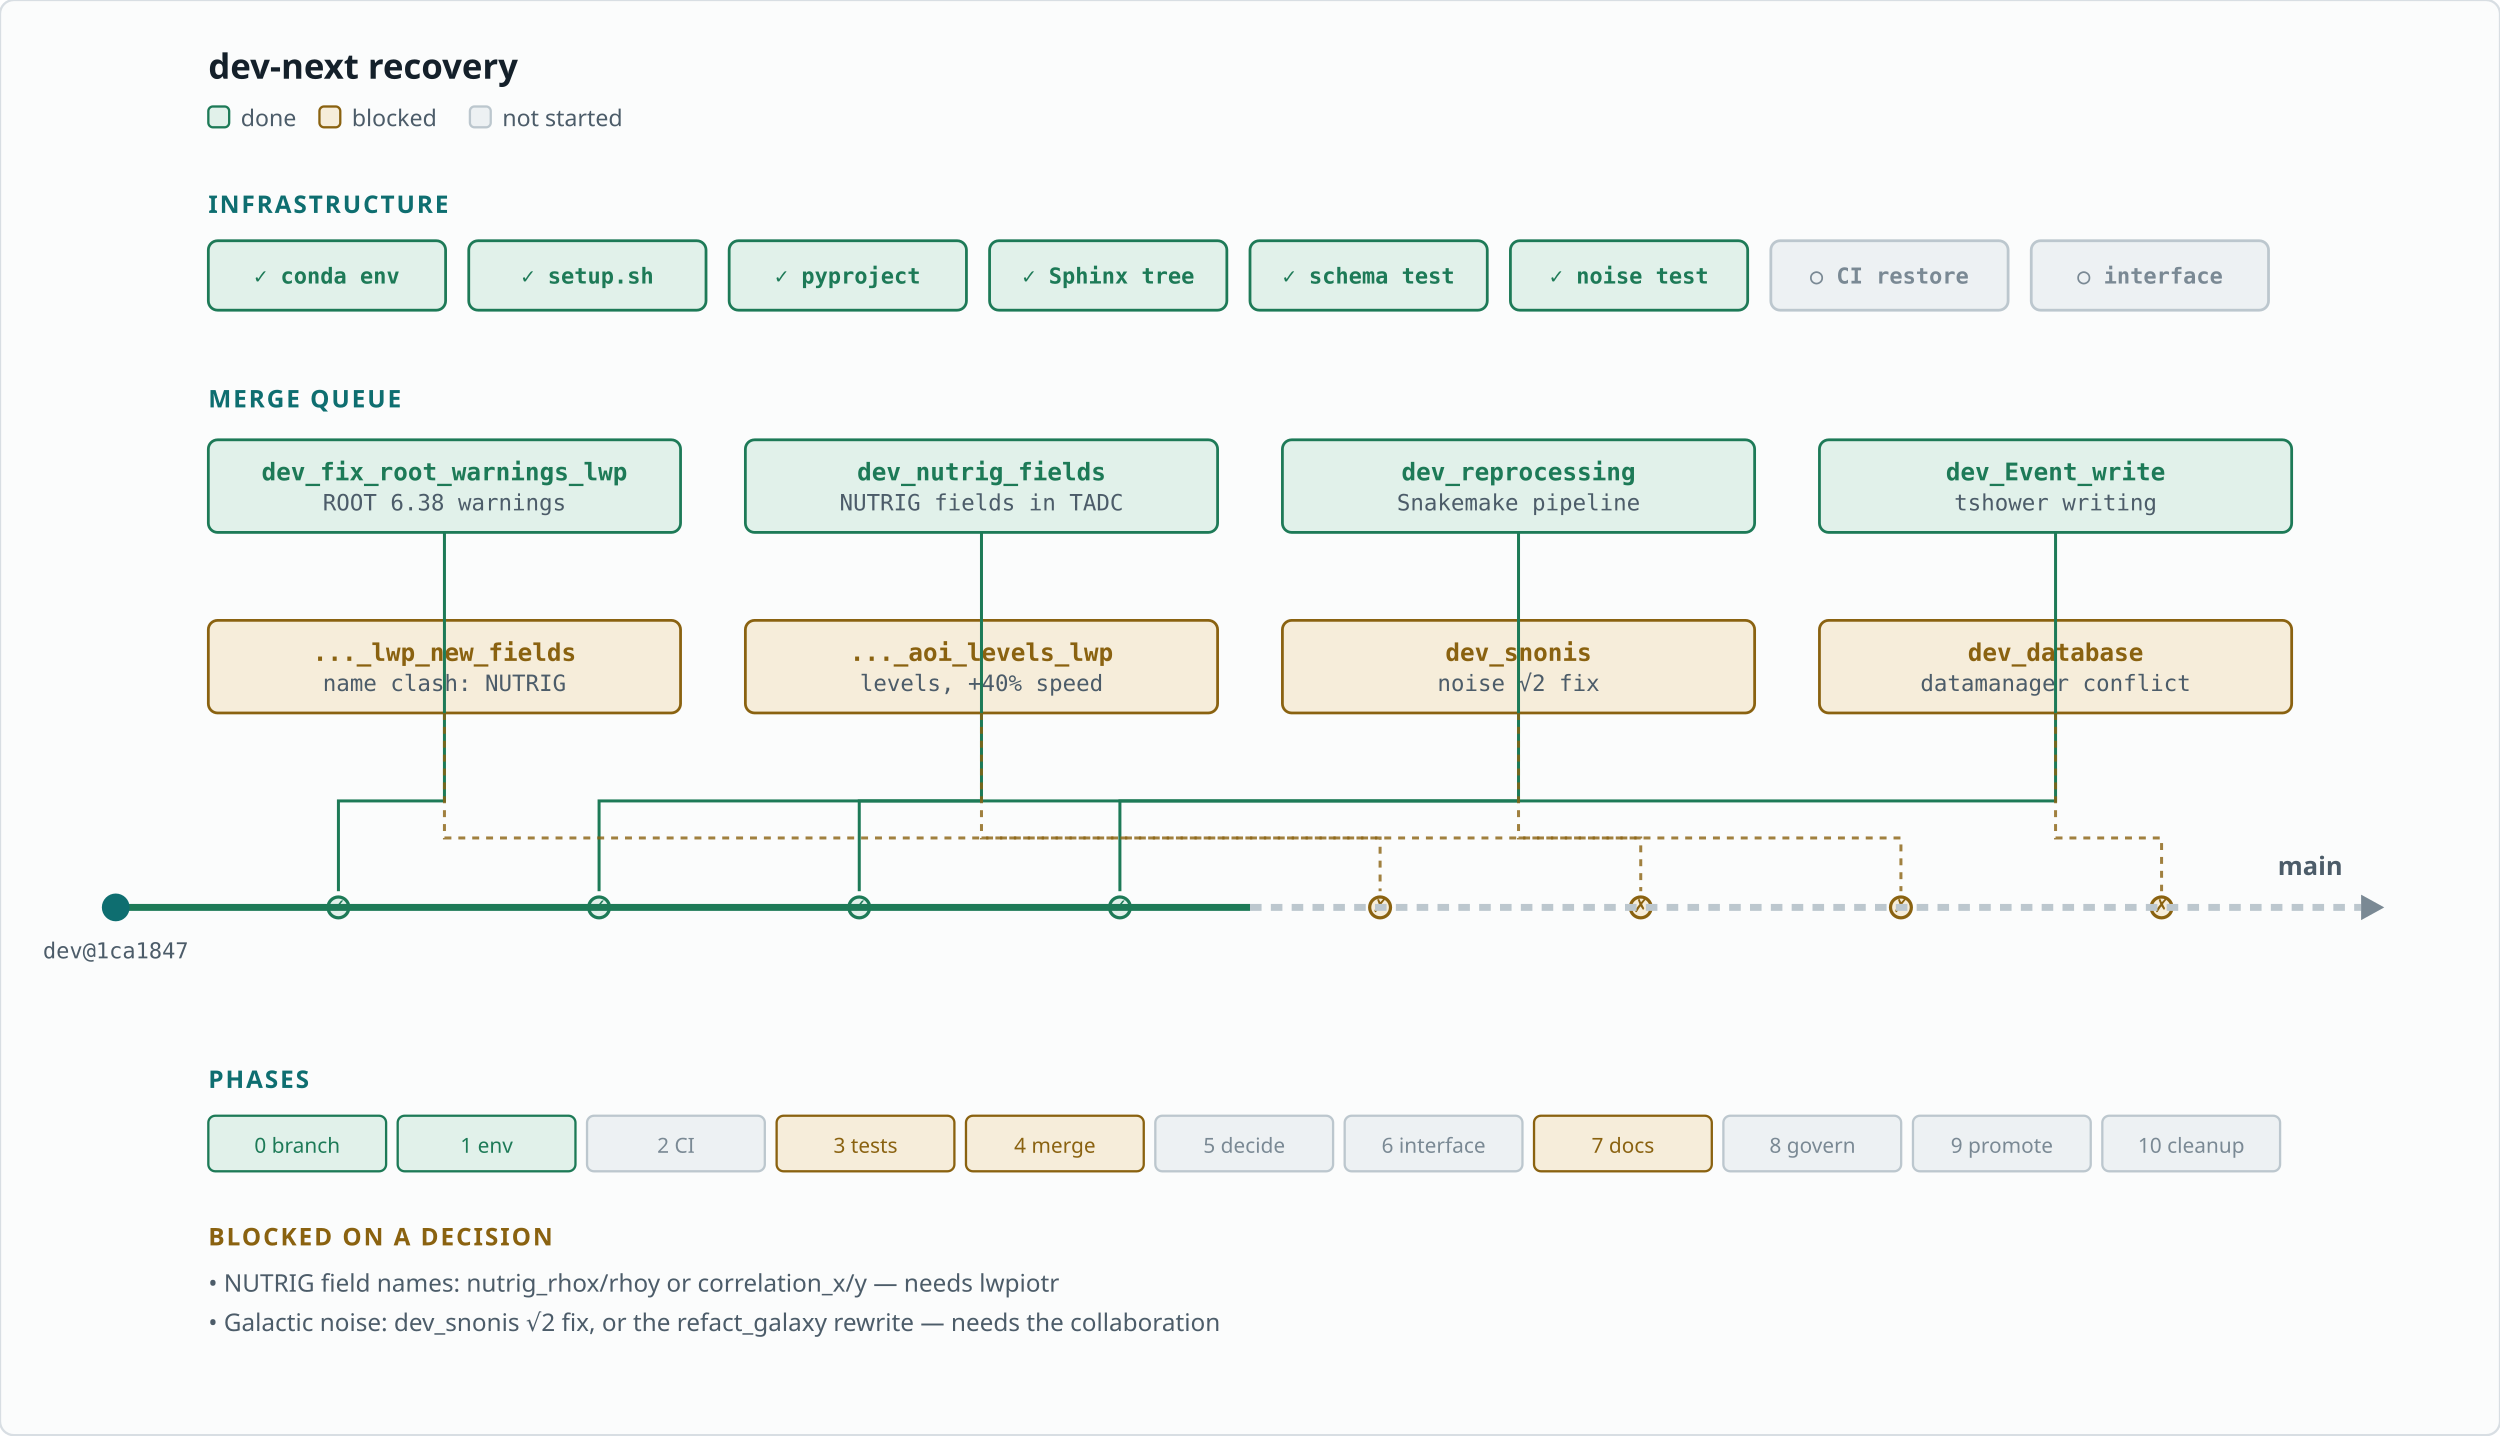
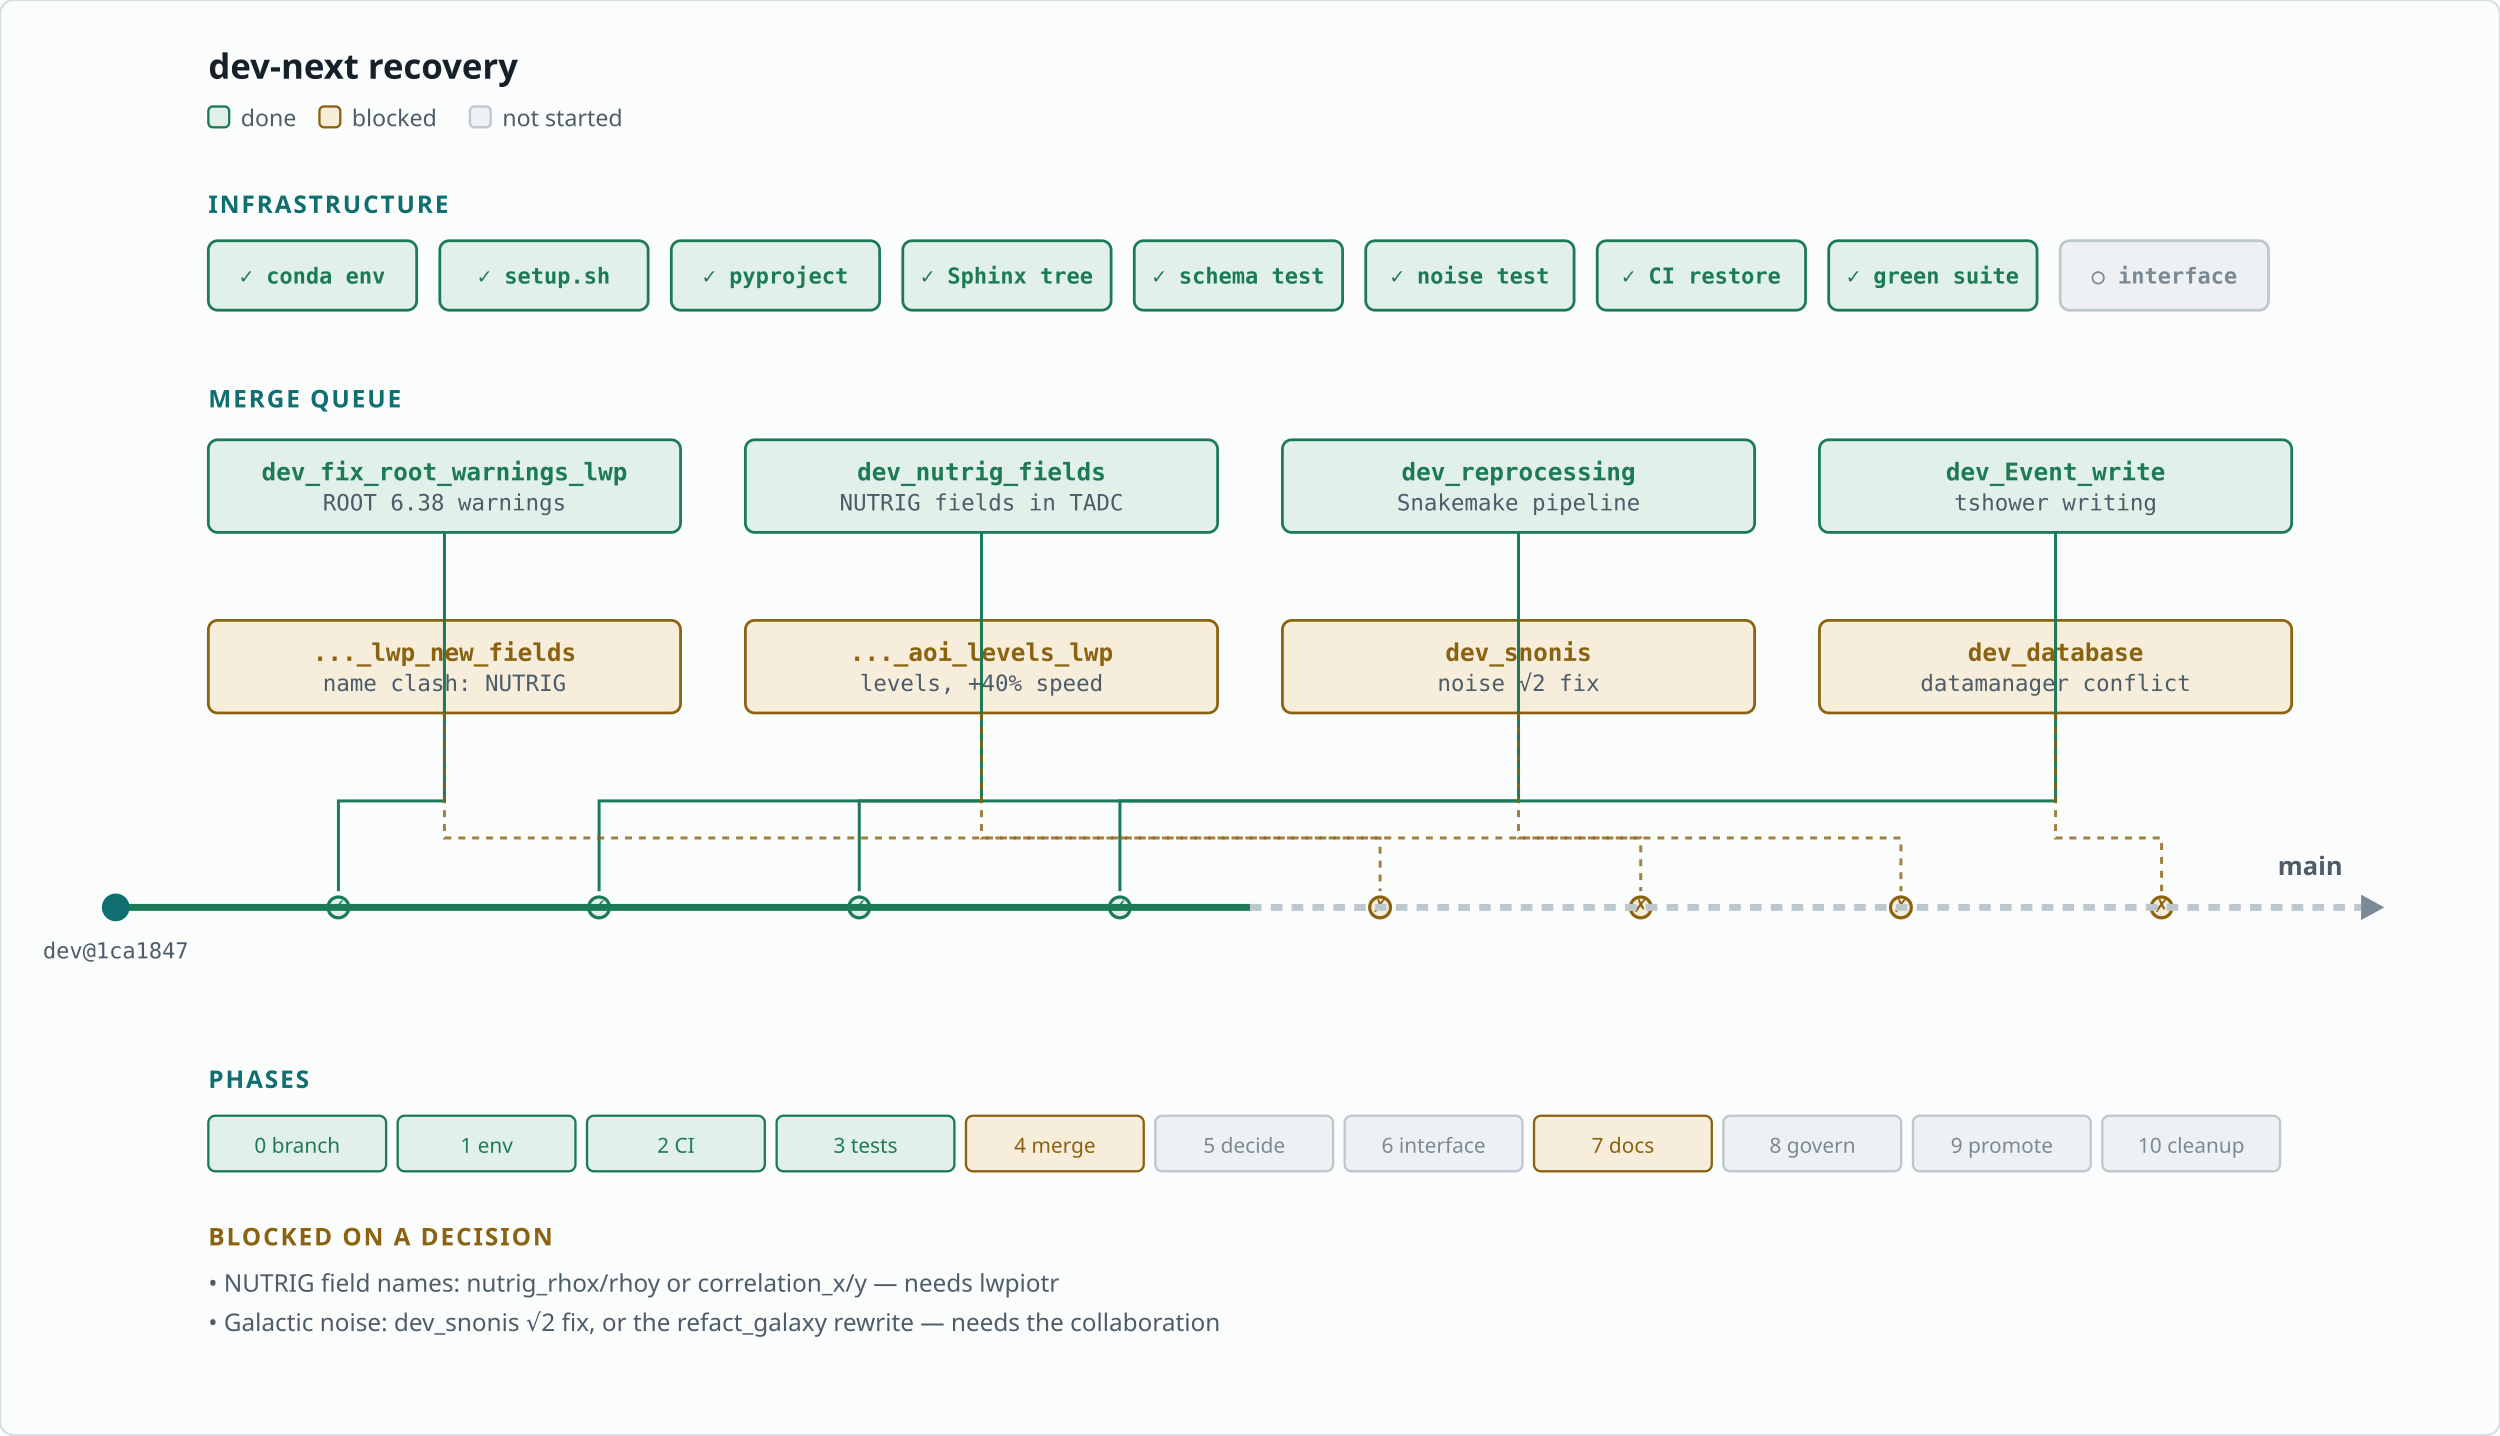
<svg xmlns="http://www.w3.org/2000/svg" viewBox="0 0 1080 620" width="100%" font-family="IBM Plex Sans, sans-serif">
  <rect width="1080" height="620" rx="6" fill="#FBFCFC" stroke="#D8DEE3" />
  <text x="90" y="34" font-size="15" font-weight="600" fill="#14202A">dev-next recovery</text>
  <rect x="90" y="46" width="9" height="9" rx="2" fill="#E1F1EA" stroke="#1D7A57" />
  <text x="104" y="54.5" font-size="10" fill="#4C5C69">done</text>
  <rect x="138" y="46" width="9" height="9" rx="2" fill="#F6EDDA" stroke="#8A6210" />
  <text x="152" y="54.5" font-size="10" fill="#4C5C69">blocked</text>
  <rect x="203" y="46" width="9" height="9" rx="2" fill="#EDF1F3" stroke="#BCC7CE" />
  <text x="217" y="54.5" font-size="10" fill="#4C5C69">not started</text>
  <text x="90" y="92" font-size="10.5" font-weight="600" fill="#0E6E70" letter-spacing="0.08em">INFRASTRUCTURE</text>
-   <rect x="90.0" y="104.0" width="102.5" height="30.0" rx="4" fill="#E1F1EA" stroke="#1D7A57" stroke-width="1.2" />
-   <text x="141.2" y="122.5" font-family="IBM Plex Mono, monospace" font-size="9.5" font-weight="600" fill="#1D7A57" text-anchor="middle">✓ conda env</text>
-   <rect x="202.5" y="104.0" width="102.5" height="30.0" rx="4" fill="#E1F1EA" stroke="#1D7A57" stroke-width="1.2" />
-   <text x="253.8" y="122.5" font-family="IBM Plex Mono, monospace" font-size="9.5" font-weight="600" fill="#1D7A57" text-anchor="middle">✓ setup.sh</text>
-   <rect x="315.0" y="104.0" width="102.5" height="30.0" rx="4" fill="#E1F1EA" stroke="#1D7A57" stroke-width="1.2" />
-   <text x="366.2" y="122.5" font-family="IBM Plex Mono, monospace" font-size="9.5" font-weight="600" fill="#1D7A57" text-anchor="middle">✓ pyproject</text>
-   <rect x="427.5" y="104.0" width="102.5" height="30.0" rx="4" fill="#E1F1EA" stroke="#1D7A57" stroke-width="1.2" />
-   <text x="478.8" y="122.5" font-family="IBM Plex Mono, monospace" font-size="9.5" font-weight="600" fill="#1D7A57" text-anchor="middle">✓ Sphinx tree</text>
-   <rect x="540.0" y="104.0" width="102.5" height="30.0" rx="4" fill="#E1F1EA" stroke="#1D7A57" stroke-width="1.2" />
-   <text x="591.2" y="122.5" font-family="IBM Plex Mono, monospace" font-size="9.5" font-weight="600" fill="#1D7A57" text-anchor="middle">✓ schema test</text>
-   <rect x="652.5" y="104.0" width="102.5" height="30.0" rx="4" fill="#E1F1EA" stroke="#1D7A57" stroke-width="1.2" />
-   <text x="703.8" y="122.5" font-family="IBM Plex Mono, monospace" font-size="9.5" font-weight="600" fill="#1D7A57" text-anchor="middle">✓ noise test</text>
-   <rect x="765.0" y="104.0" width="102.5" height="30.0" rx="4" fill="#EDF1F3" stroke="#BCC7CE" stroke-width="1.2" />
-   <text x="816.2" y="122.5" font-family="IBM Plex Mono, monospace" font-size="9.5" font-weight="600" fill="#7A8994" text-anchor="middle">○ CI restore</text>
-   <rect x="877.5" y="104.0" width="102.5" height="30.0" rx="4" fill="#EDF1F3" stroke="#BCC7CE" stroke-width="1.2" />
-   <text x="928.8" y="122.5" font-family="IBM Plex Mono, monospace" font-size="9.5" font-weight="600" fill="#7A8994" text-anchor="middle">○ interface</text>
+   <rect x="90.0" y="104.0" width="90.0" height="30.0" rx="4" fill="#E1F1EA" stroke="#1D7A57" stroke-width="1.2" />
+   <text x="135.0" y="122.5" font-family="IBM Plex Mono, monospace" font-size="9.5" font-weight="600" fill="#1D7A57" text-anchor="middle">✓ conda env</text>
+   <rect x="190.0" y="104.0" width="90.0" height="30.0" rx="4" fill="#E1F1EA" stroke="#1D7A57" stroke-width="1.2" />
+   <text x="235.0" y="122.5" font-family="IBM Plex Mono, monospace" font-size="9.5" font-weight="600" fill="#1D7A57" text-anchor="middle">✓ setup.sh</text>
+   <rect x="290.0" y="104.0" width="90.0" height="30.0" rx="4" fill="#E1F1EA" stroke="#1D7A57" stroke-width="1.2" />
+   <text x="335.0" y="122.5" font-family="IBM Plex Mono, monospace" font-size="9.5" font-weight="600" fill="#1D7A57" text-anchor="middle">✓ pyproject</text>
+   <rect x="390.0" y="104.0" width="90.0" height="30.0" rx="4" fill="#E1F1EA" stroke="#1D7A57" stroke-width="1.2" />
+   <text x="435.0" y="122.5" font-family="IBM Plex Mono, monospace" font-size="9.5" font-weight="600" fill="#1D7A57" text-anchor="middle">✓ Sphinx tree</text>
+   <rect x="490.0" y="104.0" width="90.0" height="30.0" rx="4" fill="#E1F1EA" stroke="#1D7A57" stroke-width="1.2" />
+   <text x="535.0" y="122.5" font-family="IBM Plex Mono, monospace" font-size="9.5" font-weight="600" fill="#1D7A57" text-anchor="middle">✓ schema test</text>
+   <rect x="590.0" y="104.0" width="90.0" height="30.0" rx="4" fill="#E1F1EA" stroke="#1D7A57" stroke-width="1.2" />
+   <text x="635.0" y="122.5" font-family="IBM Plex Mono, monospace" font-size="9.5" font-weight="600" fill="#1D7A57" text-anchor="middle">✓ noise test</text>
+   <rect x="690.0" y="104.0" width="90.0" height="30.0" rx="4" fill="#E1F1EA" stroke="#1D7A57" stroke-width="1.2" />
+   <text x="735.0" y="122.5" font-family="IBM Plex Mono, monospace" font-size="9.5" font-weight="600" fill="#1D7A57" text-anchor="middle">✓ CI restore</text>
+   <rect x="790.0" y="104.0" width="90.0" height="30.0" rx="4" fill="#E1F1EA" stroke="#1D7A57" stroke-width="1.2" />
+   <text x="835.0" y="122.5" font-family="IBM Plex Mono, monospace" font-size="9.5" font-weight="600" fill="#1D7A57" text-anchor="middle">✓ green suite</text>
+   <rect x="890.0" y="104.0" width="90.0" height="30.0" rx="4" fill="#EDF1F3" stroke="#BCC7CE" stroke-width="1.2" />
+   <text x="935.0" y="122.5" font-family="IBM Plex Mono, monospace" font-size="9.5" font-weight="600" fill="#7A8994" text-anchor="middle">○ interface</text>
  <text x="90" y="176" font-size="10.5" font-weight="600" fill="#0E6E70" letter-spacing="0.08em">MERGE QUEUE</text>
  <rect x="90.0" y="190.0" width="204.0" height="40.0" rx="4" fill="#E1F1EA" stroke="#1D7A57" stroke-width="1.2" />
  <text x="192.0" y="207.5" font-family="IBM Plex Mono, monospace" font-size="10.5" font-weight="600" fill="#1D7A57" text-anchor="middle">dev_fix_root_warnings_lwp</text>
  <text x="192.0" y="220.5" font-family="IBM Plex Mono, monospace" font-size="9.7" font-weight="400" fill="#4C5C69" text-anchor="middle">ROOT 6.38 warnings</text>
  <rect x="322.0" y="190.0" width="204.0" height="40.0" rx="4" fill="#E1F1EA" stroke="#1D7A57" stroke-width="1.2" />
  <text x="424.0" y="207.5" font-family="IBM Plex Mono, monospace" font-size="10.5" font-weight="600" fill="#1D7A57" text-anchor="middle">dev_nutrig_fields</text>
  <text x="424.0" y="220.5" font-family="IBM Plex Mono, monospace" font-size="9.7" font-weight="400" fill="#4C5C69" text-anchor="middle">NUTRIG fields in TADC</text>
  <rect x="554.0" y="190.0" width="204.0" height="40.0" rx="4" fill="#E1F1EA" stroke="#1D7A57" stroke-width="1.2" />
  <text x="656.0" y="207.5" font-family="IBM Plex Mono, monospace" font-size="10.5" font-weight="600" fill="#1D7A57" text-anchor="middle">dev_reprocessing</text>
  <text x="656.0" y="220.5" font-family="IBM Plex Mono, monospace" font-size="9.7" font-weight="400" fill="#4C5C69" text-anchor="middle">Snakemake pipeline</text>
  <rect x="786.0" y="190.0" width="204.0" height="40.0" rx="4" fill="#E1F1EA" stroke="#1D7A57" stroke-width="1.2" />
  <text x="888.0" y="207.5" font-family="IBM Plex Mono, monospace" font-size="10.5" font-weight="600" fill="#1D7A57" text-anchor="middle">dev_Event_write</text>
  <text x="888.0" y="220.5" font-family="IBM Plex Mono, monospace" font-size="9.7" font-weight="400" fill="#4C5C69" text-anchor="middle">tshower writing</text>
  <rect x="90.0" y="268.0" width="204.0" height="40.0" rx="4" fill="#F6EDDA" stroke="#8A6210" stroke-width="1.2" />
  <text x="192.0" y="285.5" font-family="IBM Plex Mono, monospace" font-size="10.5" font-weight="600" fill="#8A6210" text-anchor="middle">..._lwp_new_fields</text>
  <text x="192.0" y="298.5" font-family="IBM Plex Mono, monospace" font-size="9.7" font-weight="400" fill="#4C5C69" text-anchor="middle">name clash: NUTRIG</text>
  <rect x="322.0" y="268.0" width="204.0" height="40.0" rx="4" fill="#F6EDDA" stroke="#8A6210" stroke-width="1.2" />
  <text x="424.0" y="285.5" font-family="IBM Plex Mono, monospace" font-size="10.5" font-weight="600" fill="#8A6210" text-anchor="middle">..._aoi_levels_lwp</text>
  <text x="424.0" y="298.5" font-family="IBM Plex Mono, monospace" font-size="9.7" font-weight="400" fill="#4C5C69" text-anchor="middle">levels, +40% speed</text>
  <rect x="554.0" y="268.0" width="204.0" height="40.0" rx="4" fill="#F6EDDA" stroke="#8A6210" stroke-width="1.2" />
  <text x="656.0" y="285.5" font-family="IBM Plex Mono, monospace" font-size="10.5" font-weight="600" fill="#8A6210" text-anchor="middle">dev_snonis</text>
  <text x="656.0" y="298.5" font-family="IBM Plex Mono, monospace" font-size="9.7" font-weight="400" fill="#4C5C69" text-anchor="middle">noise √2 fix</text>
  <rect x="786.0" y="268.0" width="204.0" height="40.0" rx="4" fill="#F6EDDA" stroke="#8A6210" stroke-width="1.2" />
  <text x="888.0" y="285.5" font-family="IBM Plex Mono, monospace" font-size="10.5" font-weight="600" fill="#8A6210" text-anchor="middle">dev_database</text>
  <text x="888.0" y="298.5" font-family="IBM Plex Mono, monospace" font-size="9.7" font-weight="400" fill="#4C5C69" text-anchor="middle">datamanager conflict</text>
  <path d="M 192.0 230.0 L 192.0 346.0 L 146.2 346.0 L 146.2 385.0" stroke="#1D7A57" stroke-width="1.3" fill="none" />
  <circle cx="146.2" cy="392" r="4.5" fill="#E1F1EA" stroke="#1D7A57" stroke-width="1.4" />
  <text x="146.2" y="394" font-size="8" font-weight="700" fill="#1D7A57" text-anchor="middle">✓</text>
  <path d="M 424.0 230.0 L 424.0 346.0 L 258.8 346.0 L 258.8 385.0" stroke="#1D7A57" stroke-width="1.3" fill="none" />
  <circle cx="258.8" cy="392" r="4.5" fill="#E1F1EA" stroke="#1D7A57" stroke-width="1.4" />
  <text x="258.8" y="394" font-size="8" font-weight="700" fill="#1D7A57" text-anchor="middle">✓</text>
  <path d="M 656.0 230.0 L 656.0 346.0 L 371.2 346.0 L 371.2 385.0" stroke="#1D7A57" stroke-width="1.3" fill="none" />
  <circle cx="371.2" cy="392" r="4.5" fill="#E1F1EA" stroke="#1D7A57" stroke-width="1.4" />
  <text x="371.2" y="394" font-size="8" font-weight="700" fill="#1D7A57" text-anchor="middle">✓</text>
  <path d="M 888.0 230.0 L 888.0 346.0 L 483.8 346.0 L 483.8 385.0" stroke="#1D7A57" stroke-width="1.3" fill="none" />
  <circle cx="483.8" cy="392" r="4.5" fill="#E1F1EA" stroke="#1D7A57" stroke-width="1.4" />
  <text x="483.8" y="394" font-size="8" font-weight="700" fill="#1D7A57" text-anchor="middle">✓</text>
  <path d="M 192.0 308.0 L 192.0 362.0 L 596.2 362.0 L 596.2 385.0" stroke="#8A6210" stroke-width="1.3" fill="none" stroke-dasharray="3 3" opacity="0.8" />
  <circle cx="596.2" cy="392" r="4.5" fill="#F6EDDA" stroke="#8A6210" stroke-width="1.4" />
  <text x="596.2" y="394" font-size="8" font-weight="700" fill="#8A6210" text-anchor="middle">✗</text>
  <path d="M 424.0 308.0 L 424.0 362.0 L 708.8 362.0 L 708.8 385.0" stroke="#8A6210" stroke-width="1.3" fill="none" stroke-dasharray="3 3" opacity="0.8" />
  <circle cx="708.8" cy="392" r="4.5" fill="#F6EDDA" stroke="#8A6210" stroke-width="1.4" />
  <text x="708.8" y="394" font-size="8" font-weight="700" fill="#8A6210" text-anchor="middle">✗</text>
  <path d="M 656.0 308.0 L 656.0 362.0 L 821.2 362.0 L 821.2 385.0" stroke="#8A6210" stroke-width="1.3" fill="none" stroke-dasharray="3 3" opacity="0.8" />
  <circle cx="821.2" cy="392" r="4.5" fill="#F6EDDA" stroke="#8A6210" stroke-width="1.4" />
  <text x="821.2" y="394" font-size="8" font-weight="700" fill="#8A6210" text-anchor="middle">✗</text>
  <path d="M 888.0 308.0 L 888.0 362.0 L 933.8 362.0 L 933.8 385.0" stroke="#8A6210" stroke-width="1.3" fill="none" stroke-dasharray="3 3" opacity="0.8" />
  <circle cx="933.8" cy="392" r="4.5" fill="#F6EDDA" stroke="#8A6210" stroke-width="1.4" />
  <text x="933.8" y="394" font-size="8" font-weight="700" fill="#8A6210" text-anchor="middle">✗</text>
  <line x1="50" y1="392" x2="540.0" y2="392" stroke="#1D7A57" stroke-width="3" />
  <line x1="540.0" y1="392" x2="1020" y2="392" stroke="#BCC7CE" stroke-width="3" stroke-dasharray="5 4" />
  <circle cx="50" cy="392" r="6" fill="#0E6E70" />
  <text x="50" y="414" font-size="9.5" font-family="IBM Plex Mono, monospace" fill="#4C5C69" text-anchor="middle">dev@1ca1847</text>
  <path d="M 1030 392 l -10 -5.5 l 0 11 z" fill="#7A8994" />
  <text x="998" y="378" font-size="11" font-weight="600" fill="#4C5C69" text-anchor="middle">main</text>
  <text x="90" y="470" font-size="10.5" font-weight="600" fill="#0E6E70" letter-spacing="0.08em">PHASES</text>
  <rect x="90.0" y="482" width="76.8" height="24" rx="3" fill="#E1F1EA" stroke="#1D7A57" />
  <text x="128.4" y="498" font-size="9" fill="#1D7A57" text-anchor="middle">0 branch</text>
  <rect x="171.8" y="482" width="76.8" height="24" rx="3" fill="#E1F1EA" stroke="#1D7A57" />
  <text x="210.2" y="498" font-size="9" fill="#1D7A57" text-anchor="middle">1 env</text>
-   <rect x="253.6" y="482" width="76.8" height="24" rx="3" fill="#EDF1F3" stroke="#BCC7CE" />
-   <text x="292.0" y="498" font-size="9" fill="#7A8994" text-anchor="middle">2 CI</text>
-   <rect x="335.5" y="482" width="76.8" height="24" rx="3" fill="#F6EDDA" stroke="#8A6210" />
-   <text x="373.9" y="498" font-size="9" fill="#8A6210" text-anchor="middle">3 tests</text>
+   <rect x="253.6" y="482" width="76.8" height="24" rx="3" fill="#E1F1EA" stroke="#1D7A57" />
+   <text x="292.0" y="498" font-size="9" fill="#1D7A57" text-anchor="middle">2 CI</text>
+   <rect x="335.5" y="482" width="76.8" height="24" rx="3" fill="#E1F1EA" stroke="#1D7A57" />
+   <text x="373.9" y="498" font-size="9" fill="#1D7A57" text-anchor="middle">3 tests</text>
  <rect x="417.3" y="482" width="76.8" height="24" rx="3" fill="#F6EDDA" stroke="#8A6210" />
  <text x="455.7" y="498" font-size="9" fill="#8A6210" text-anchor="middle">4 merge</text>
  <rect x="499.1" y="482" width="76.8" height="24" rx="3" fill="#EDF1F3" stroke="#BCC7CE" />
  <text x="537.5" y="498" font-size="9" fill="#7A8994" text-anchor="middle">5 decide</text>
  <rect x="580.9" y="482" width="76.8" height="24" rx="3" fill="#EDF1F3" stroke="#BCC7CE" />
  <text x="619.3" y="498" font-size="9" fill="#7A8994" text-anchor="middle">6 interface</text>
  <rect x="662.7" y="482" width="76.8" height="24" rx="3" fill="#F6EDDA" stroke="#8A6210" />
  <text x="701.1" y="498" font-size="9" fill="#8A6210" text-anchor="middle">7 docs</text>
  <rect x="744.5" y="482" width="76.8" height="24" rx="3" fill="#EDF1F3" stroke="#BCC7CE" />
  <text x="783.0" y="498" font-size="9" fill="#7A8994" text-anchor="middle">8 govern</text>
  <rect x="826.4" y="482" width="76.8" height="24" rx="3" fill="#EDF1F3" stroke="#BCC7CE" />
  <text x="864.8" y="498" font-size="9" fill="#7A8994" text-anchor="middle">9 promote</text>
  <rect x="908.2" y="482" width="76.8" height="24" rx="3" fill="#EDF1F3" stroke="#BCC7CE" />
  <text x="946.6" y="498" font-size="9" fill="#7A8994" text-anchor="middle">10 cleanup</text>
  <text x="90" y="538" font-size="10.5" font-weight="600" fill="#8A6210" letter-spacing="0.08em">BLOCKED ON A DECISION</text>
  <text x="90" y="558" font-size="10.5" fill="#4C5C69">• NUTRIG field names: nutrig_rhox/rhoy or correlation_x/y — needs lwpiotr</text>
  <text x="90" y="575" font-size="10.5" fill="#4C5C69">• Galactic noise: dev_snonis √2 fix, or the refact_galaxy rewrite — needs the collaboration</text>
</svg>
